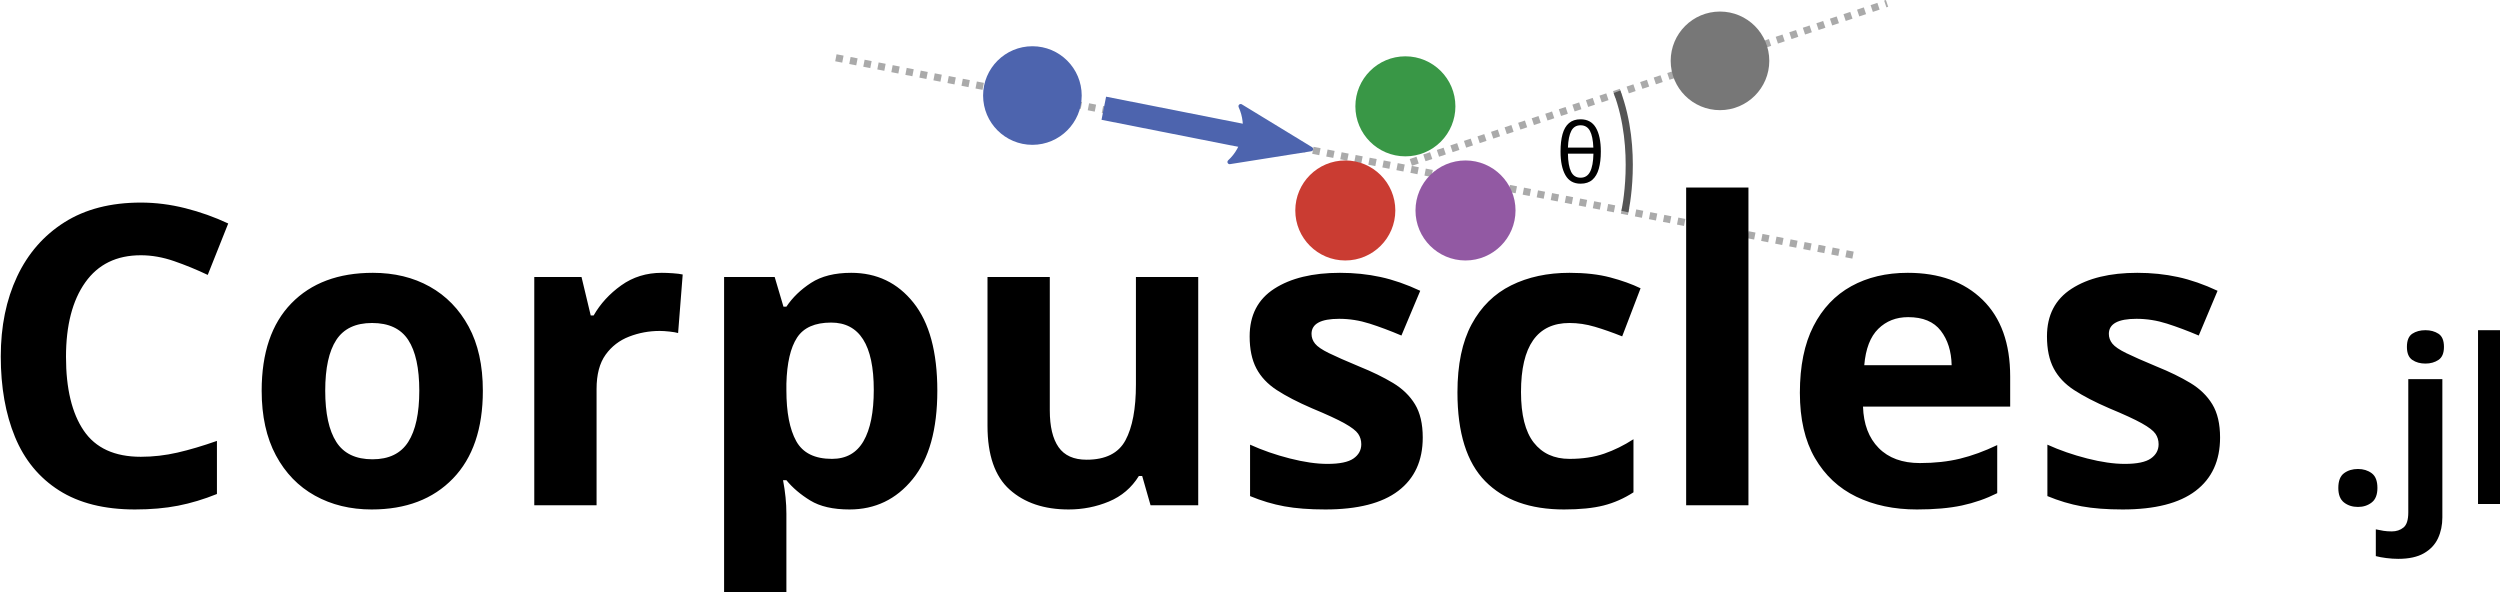
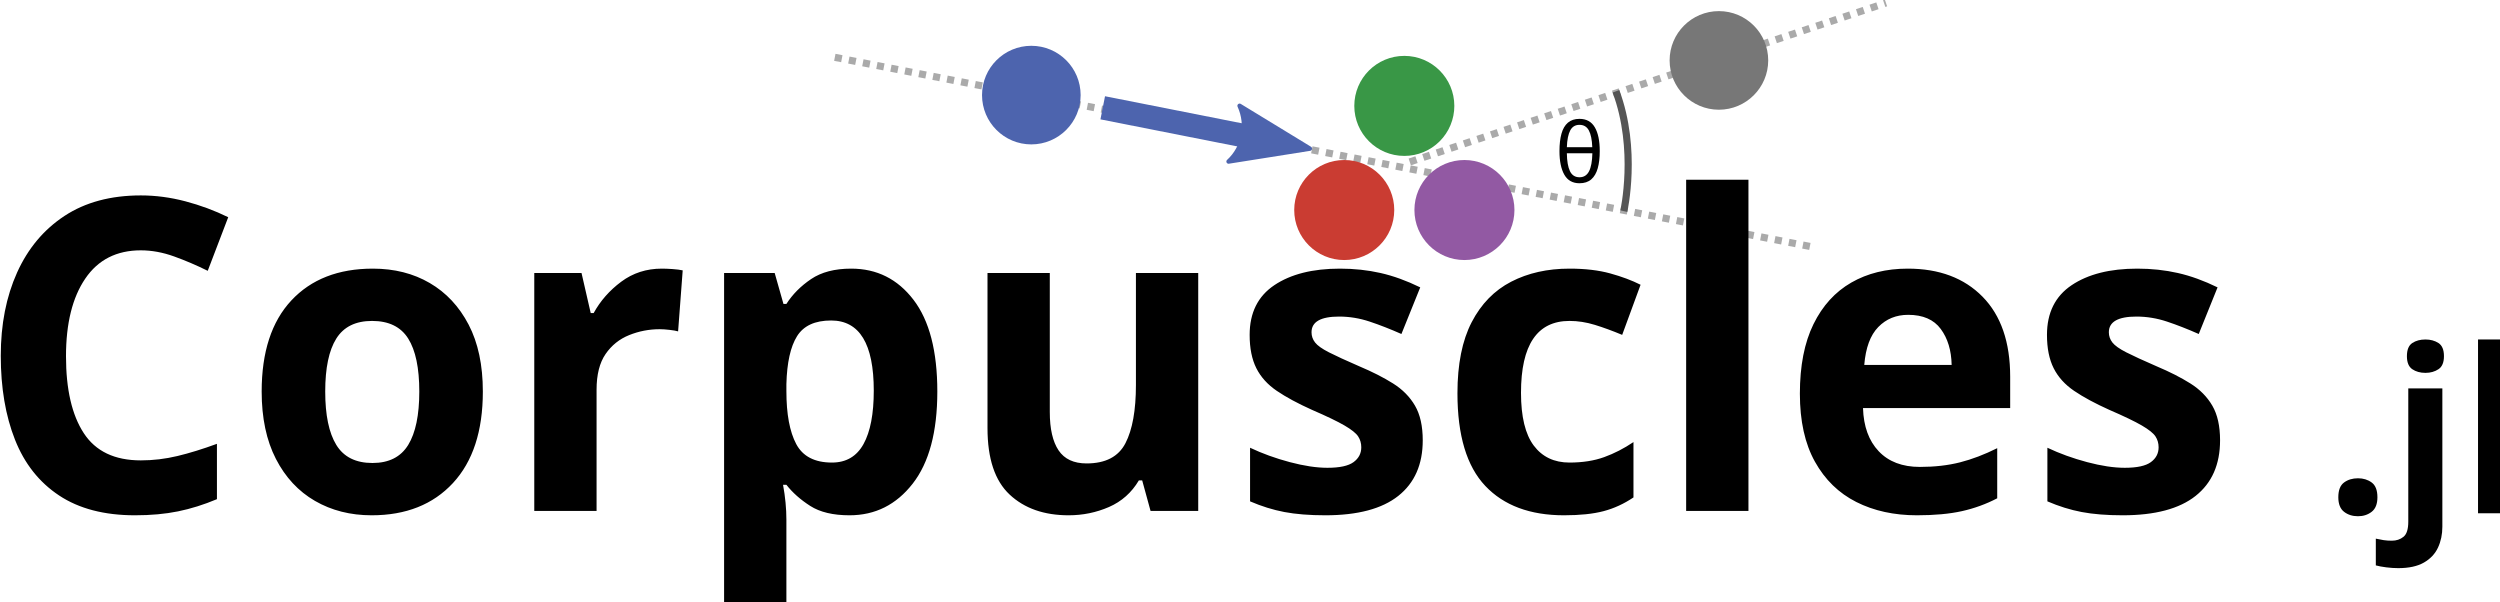
- <svg xmlns="http://www.w3.org/2000/svg" viewBox="0 0 219763.56 33487.985" version="1.1" id="svg118" width="1435.05" height="339.497">
+ <svg xmlns="http://www.w3.org/2000/svg" viewBox="0 0 219763.56 34038.988" version="1.1" id="svg118" width="1435.05" height="345.083">
  <defs id="defs94">
    <marker orient="auto" refY="0" refX="0" id="Arrow2Send" style="overflow:visible">
      <path id="path4902" style="fill:#4d64ae;fill-opacity:1;fill-rule:evenodd;stroke:#4d64ae;stroke-width:0.625;stroke-linejoin:round;stroke-opacity:1" d="M 8.719,4.034 -2.207,0.016 8.719,-4.002 c -1.745,2.372 -1.735,5.617 -6e-7,8.035 z" transform="matrix(-0.3,0,0,-0.3,0.69,0)" />
    </marker>
    <marker orient="auto" refY="0" refX="0" id="TriangleOutM" style="overflow:visible">
      <path id="path5014" d="M 5.77,0 -2.88,5 V -5 Z" style="fill:#000000;fill-opacity:1;fill-rule:evenodd;stroke:#000000;stroke-width:1pt;stroke-opacity:1" transform="scale(0.4)" />
    </marker>
    <marker orient="auto" refY="0" refX="0" id="TriangleOutL" style="overflow:visible">
      <path id="path5011" d="M 5.77,0 -2.88,5 V -5 Z" style="fill:#000000;fill-opacity:1;fill-rule:evenodd;stroke:#000000;stroke-width:1pt;stroke-opacity:1" transform="scale(0.8)" />
    </marker>
    <marker orient="auto" refY="0" refX="0" id="Arrow1Mend" style="overflow:visible">
      <path id="path4878" d="M 0,0 5,-5 -12.5,0 5,5 Z" style="fill:#000000;fill-opacity:1;fill-rule:evenodd;stroke:#000000;stroke-width:1pt;stroke-opacity:1" transform="matrix(-0.4,0,0,-0.4,-4,0)" />
    </marker>
    <marker orient="auto" refY="0" refX="0" id="Arrow1Lend" style="overflow:visible">
      <path id="path4872" d="M 0,0 5,-5 -12.5,0 5,5 Z" style="fill:#000000;fill-opacity:1;fill-rule:evenodd;stroke:#000000;stroke-width:1pt;stroke-opacity:1" transform="matrix(-0.8,0,0,-0.8,-10,0)" />
    </marker>
    <style id="style92">.cls-1{fill:#1a1a1a;}.cls-2{fill:#4d64ae;}.cls-3{fill:#ca3c32;}.cls-4{fill:#9259a3;}.cls-5{fill:#399746;}</style>
  </defs>
-   <g id="layer1" transform="translate(0,39739.37)" />
-   <g id="layer2" transform="translate(0,39739.37)">
+   <g id="layer1" transform="translate(0,40594.808)" />
+   <g id="layer2" transform="translate(0,40594.808)">
    <g id="g184" transform="matrix(8.203348,0,0,8.203348,0,-85038.012)">
-       <g transform="translate(576.86,18193.103)" id="g920">
-         <path id="path9145" d="M 8380.277,-13179.789 19337.32,-11053.99" style="fill:none;stroke:#aaaaaa;stroke-width:76.57;stroke-linecap:butt;stroke-linejoin:round;stroke-miterlimit:4;stroke-dasharray:76.57, 76.57;stroke-dashoffset:0;stroke-opacity:1" />
+       <g transform="translate(799.9584,18062.427)" id="g920">
+         <path id="path9145" d="m 8145.693,-13176.64 10481.009,2032.459" style="fill:none;stroke:#aaaaaa;stroke-width:76.57;stroke-linecap:butt;stroke-linejoin:round;stroke-miterlimit:4;stroke-dasharray:76.57, 76.57;stroke-dashoffset:0;stroke-opacity:1" />
      </g>
-       <g transform="translate(4438.245,14961.836)" id="g920-8">
+       <g transform="translate(4426.759,14834.309)" id="g920-8">
        <path id="path9145-0" d="m 10679.891,-8827.653 5103.122,-1703.649" style="fill:none;stroke:#aaaaaa;stroke-width:76.57;stroke-linecap:butt;stroke-linejoin:round;stroke-miterlimit:4;stroke-dasharray:76.57, 76.57;stroke-dashoffset:0;stroke-opacity:1" />
      </g>
-       <path id="path9575" d="m 17327.553,5377.098 c 233.342,623.765 84.421,1284.414 84.421,1284.414" style="fill:none;stroke:#555555;stroke-width:76.57;stroke-linecap:butt;stroke-linejoin:miter;stroke-miterlimit:4;stroke-dasharray:none;stroke-dashoffset:0;stroke-opacity:1" />
-       <text id="text9579" y="6353.664" x="16673.41" style="font-style:normal;font-weight:normal;font-size:890.228px;line-height:1.25;font-family:sans-serif;letter-spacing:0px;word-spacing:0px;fill:#000000;fill-opacity:1;stroke:none;stroke-width:22.256" xml:space="preserve">
-         <tspan style="stroke-width:22.256" y="6353.664" x="16673.41" id="tspan9577">θ</tspan>
+       <path id="path9575" d="m 17316.067,5249.571 c 233.342,623.765 84.421,1284.414 84.421,1284.414" style="fill:none;stroke:#555555;stroke-width:76.57;stroke-linecap:butt;stroke-linejoin:miter;stroke-miterlimit:4;stroke-dasharray:none;stroke-dashoffset:0;stroke-opacity:1" />
+       <text id="text9579" y="6226.136" x="16661.926" style="font-style:normal;font-weight:normal;font-size:890.228px;line-height:1.25;font-family:sans-serif;letter-spacing:0px;word-spacing:0px;fill:#000000;fill-opacity:1;stroke:none;stroke-width:22.256" xml:space="preserve">
+         <tspan style="stroke-width:22.256" y="6226.136" x="16661.926" id="tspan9577">θ</tspan>
      </text>
-       <text id="text9583" y="9794.649" x="24917.273" style="font-style:normal;font-weight:normal;font-size:6125.6px;line-height:1.25;font-family:sans-serif;letter-spacing:0px;word-spacing:0px;fill:#000000;fill-opacity:1;stroke:none;stroke-width:153.14" xml:space="preserve">
-         <tspan style="font-style:normal;font-variant:normal;font-weight:bold;font-stretch:normal;font-size:2450.24px;font-family:'Tamil MN';-inkscape-font-specification:'Tamil MN, Bold';font-variant-ligatures:normal;font-variant-caps:normal;font-variant-numeric:normal;font-feature-settings:normal;text-align:start;writing-mode:lr-tb;text-anchor:start;stroke-width:153.14" y="9794.649" x="24917.273" id="tspan9581">.jl</tspan>
+       <text id="text9583" y="9771.397" x="24917.273" style="font-style:normal;font-weight:normal;font-size:6125.6px;line-height:1.25;font-family:sans-serif;letter-spacing:0px;word-spacing:0px;fill:#000000;fill-opacity:1;stroke:none;stroke-width:153.14" xml:space="preserve">
+         <tspan style="font-style:normal;font-variant:normal;font-weight:bold;font-stretch:normal;font-size:2450.24px;font-family:'Tamil MN';-inkscape-font-specification:'Tamil MN, Bold';font-variant-ligatures:normal;font-variant-caps:normal;font-variant-numeric:normal;font-feature-settings:normal;text-align:start;writing-mode:lr-tb;text-anchor:start;stroke-width:153.14" y="9771.397" x="24917.273" id="tspan9581">.jl</tspan>
      </text>
-       <g transform="matrix(59.36326,0,0,59.36326,9746.927,3789.651)" id="g898">
+       <g transform="matrix(59.36326,0,0,59.36326,9735.441,3662.124)" id="g898">
        <g id="g893">
          <path style="fill:#4d64ae" d="m 22.17,36.33 a 8.9,8.9 0 1 1 8.9,-8.9 8.91,8.91 0 0 1 -8.9,8.9 z" class="cls-2" id="path19" />
        </g>
      </g>
-       <g transform="matrix(154.2726,0,0,154.2726,1042.794,1884.674)" id="g890">
+       <g transform="matrix(154.2726,0,0,154.2726,1031.309,1757.146)" id="g890">
        <path id="path13" class="cls-3" d="m 86.682,34.36 a 3.474,3.474 0 1 1 3.478,-3.474 3.478,3.478 0 0 1 -3.478,3.474 z" style="fill:#ca3c32;stroke-width:0.39" />
        <path id="path25" class="cls-4" d="m 95.031,34.36 a 3.474,3.474 0 1 1 3.478,-3.474 3.478,3.478 0 0 1 -3.478,3.474 z" style="fill:#9259a3;stroke-width:0.39" />
        <path id="path31" class="cls-5" d="m 90.859,27.127 a 3.474,3.474 0 1 1 3.474,-3.474 3.47,3.47 0 0 1 -3.474,3.474 z" style="fill:#399746;stroke-width:0.39" />
      </g>
-       <path id="path5151" d="m 11828.158,5554.088 1884.397,372.6" style="fill:#4d64ae;fill-opacity:1;stroke:#4d64ae;stroke-width:252.572;stroke-linecap:butt;stroke-linejoin:miter;stroke-miterlimit:0;stroke-dasharray:none;stroke-opacity:1;marker-end:url(#Arrow2Send)" />
-       <g style="fill:#777777;fill-opacity:1" transform="matrix(59.36326,0,0,59.36326,17114.957,3418)" id="g898-9">
+       <path id="path5151" d="m 11816.672,5426.561 1884.397,372.6" style="fill:#4d64ae;fill-opacity:1;stroke:#4d64ae;stroke-width:252.572;stroke-linecap:butt;stroke-linejoin:miter;stroke-miterlimit:0;stroke-dasharray:none;stroke-opacity:1;marker-end:url(#Arrow2Send)" />
+       <g style="fill:#777777;fill-opacity:1" transform="matrix(59.36326,0,0,59.36326,17103.471,3290.472)" id="g898-9">
        <g style="fill:#777777;fill-opacity:1" id="g893-3">
          <path style="fill:#777777;fill-opacity:1" d="m 22.17,36.33 a 8.9,8.9 0 1 1 8.9,-8.9 8.91,8.91 0 0 1 -8.9,8.9 z" class="cls-2" id="path19-6" />
        </g>
      </g>
-       <text xml:space="preserve" style="font-style:normal;font-weight:normal;font-size:746.72px;line-height:1.25;font-family:sans-serif;letter-spacing:0px;word-spacing:0px;fill:#000000;fill-opacity:1;stroke:none;stroke-width:18.668" x="-251.58" y="9808.76" id="text54">
-         <tspan id="tspan52" x="-251.58" y="9808.76" style="font-style:normal;font-variant:normal;font-weight:bold;font-stretch:normal;font-size:4480.317px;font-family:'Tamil MN';-inkscape-font-specification:'Tamil MN, Bold';font-variant-ligatures:normal;font-variant-caps:normal;font-variant-numeric:normal;font-feature-settings:normal;text-align:start;writing-mode:lr-tb;text-anchor:start;stroke-width:18.668">Corpuscles</tspan>
+       <text xml:space="preserve" style="font-style:normal;font-weight:normal;font-size:762.352px;line-height:1.25;font-family:sans-serif;letter-spacing:0px;word-spacing:0px;fill:#000000;fill-opacity:1;stroke:none;stroke-width:19.059" x="-256.847" y="9546.598" id="text54" transform="scale(0.9794949,1.020934)">
+         <tspan id="tspan52" x="-256.847" y="9546.598" style="font-style:normal;font-variant:normal;font-weight:bold;font-stretch:normal;font-size:4574.11px;font-family:'Tamil MN';-inkscape-font-specification:'Tamil MN, Bold';font-variant-ligatures:normal;font-variant-caps:normal;font-variant-numeric:normal;font-feature-settings:normal;text-align:start;writing-mode:lr-tb;text-anchor:start;stroke-width:19.059">Corpuscles</tspan>
      </text>
    </g>
  </g>
</svg>
